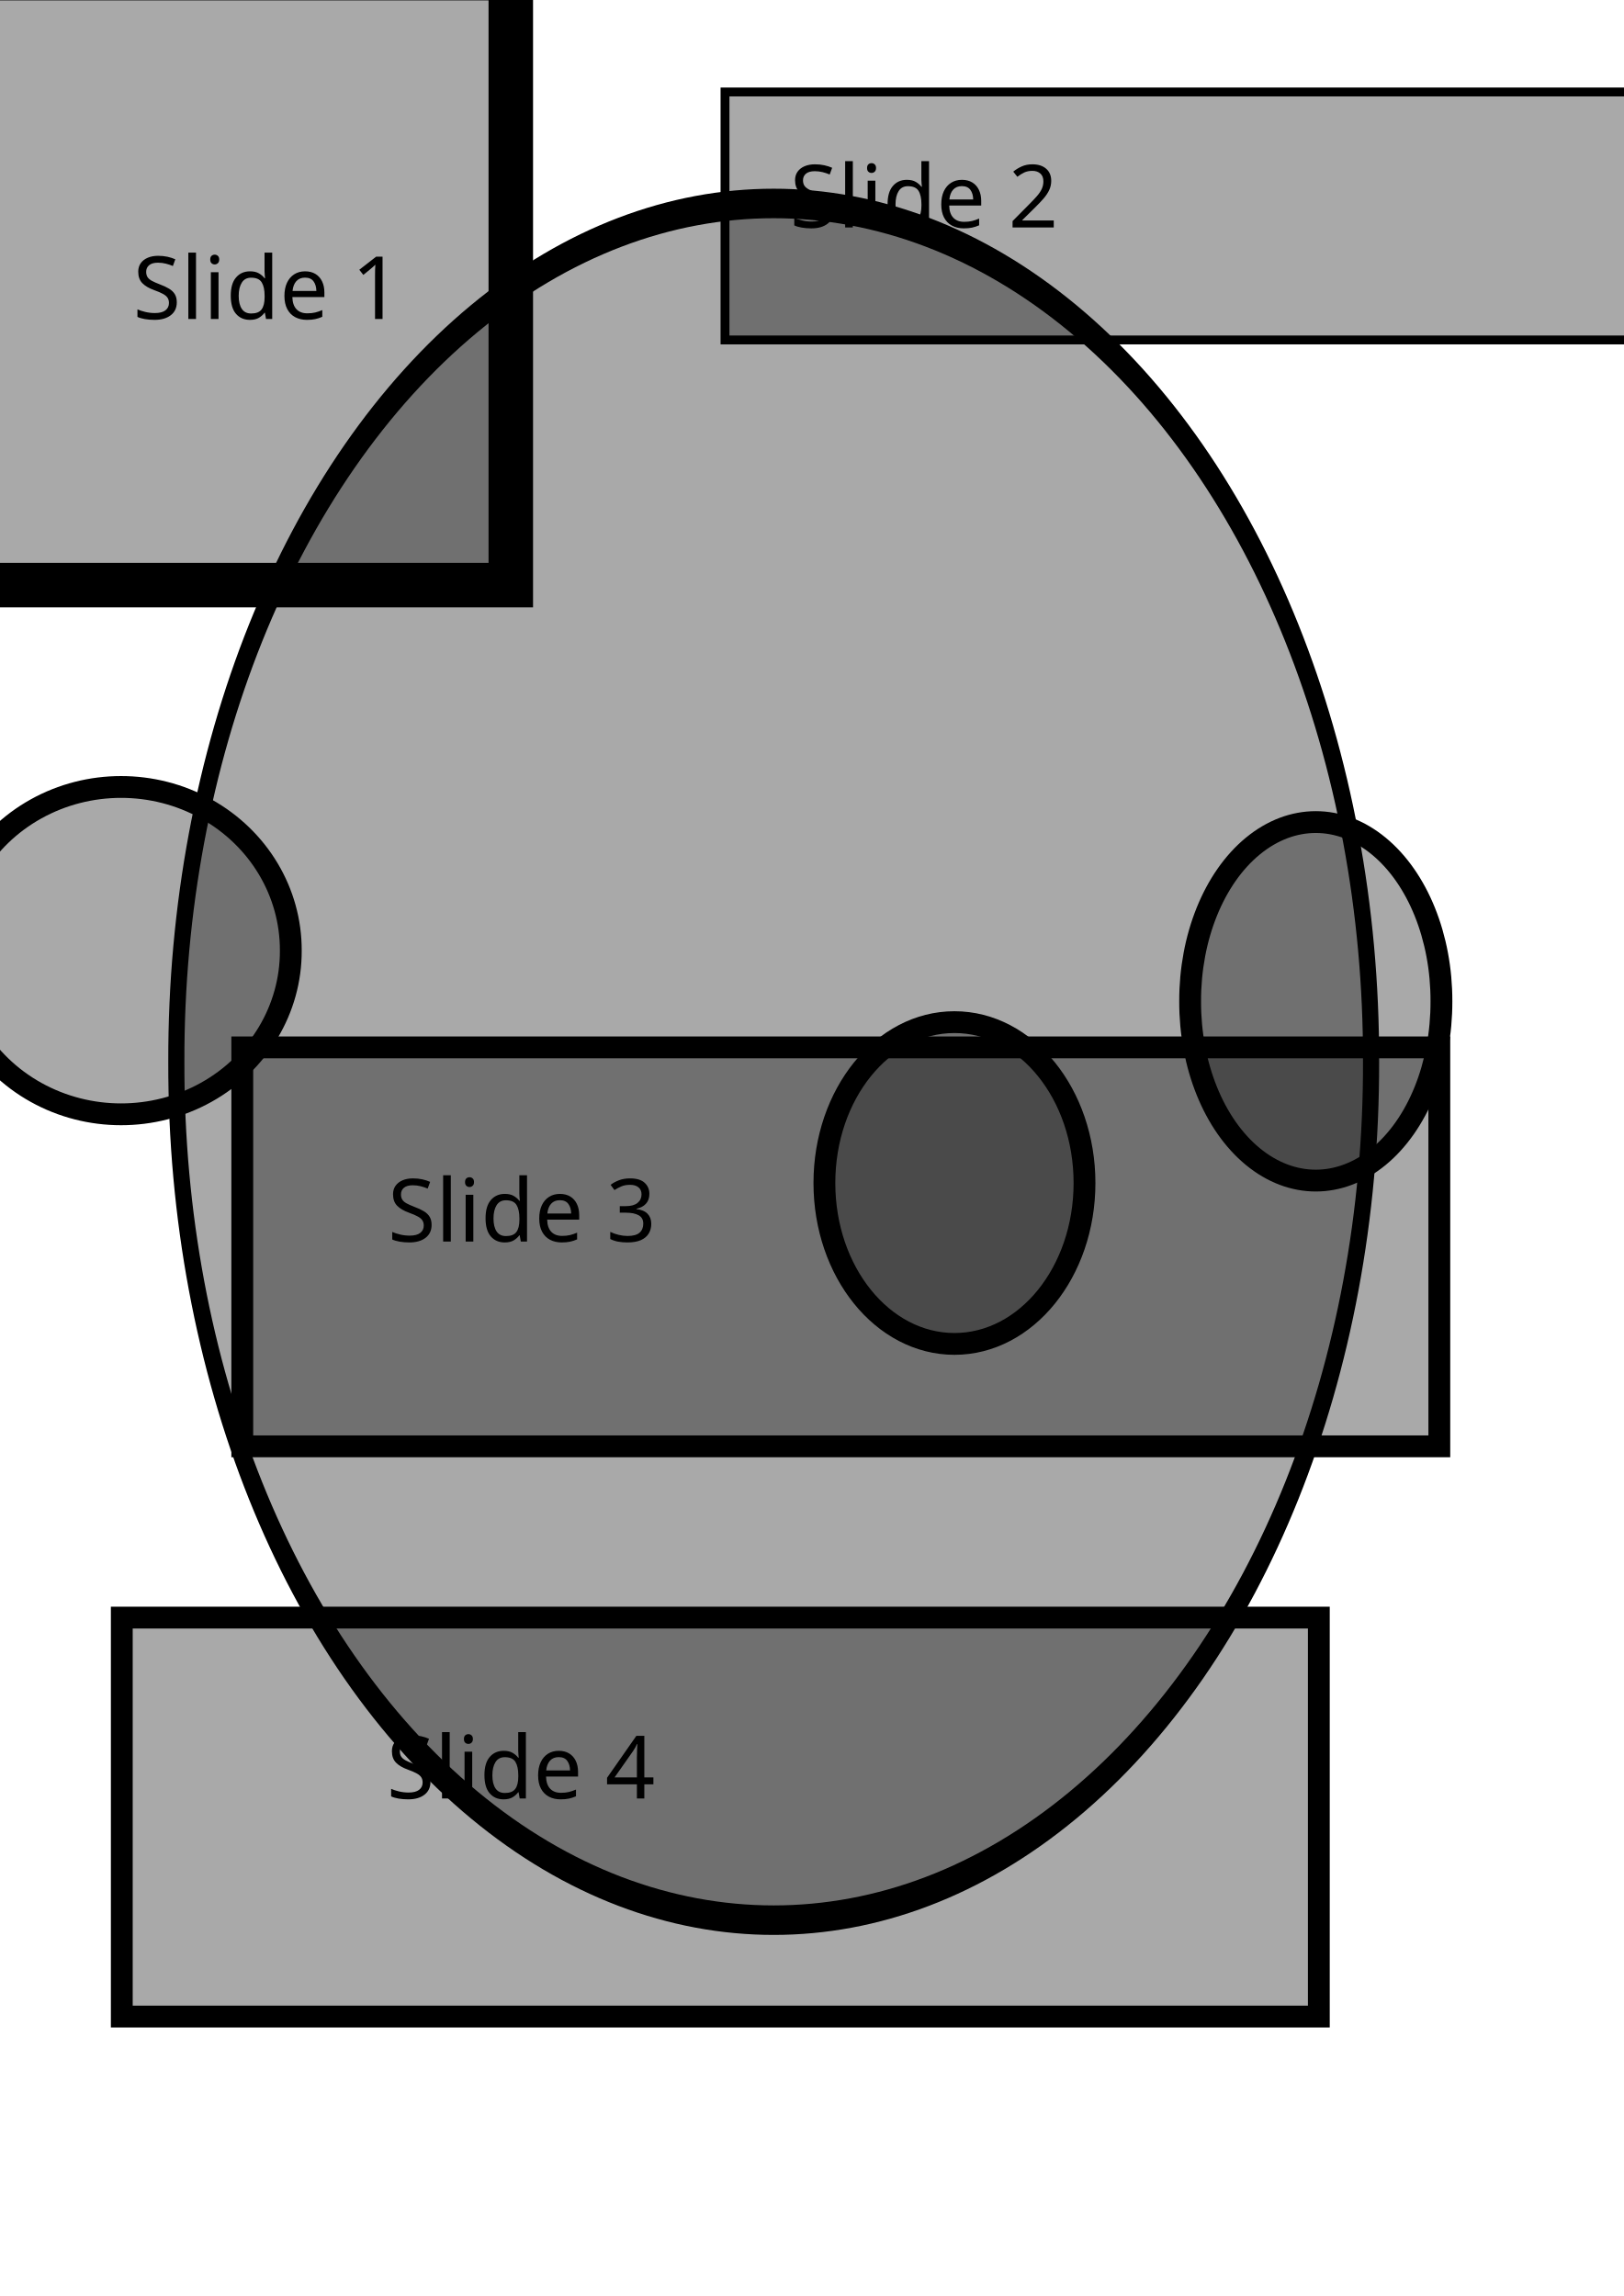
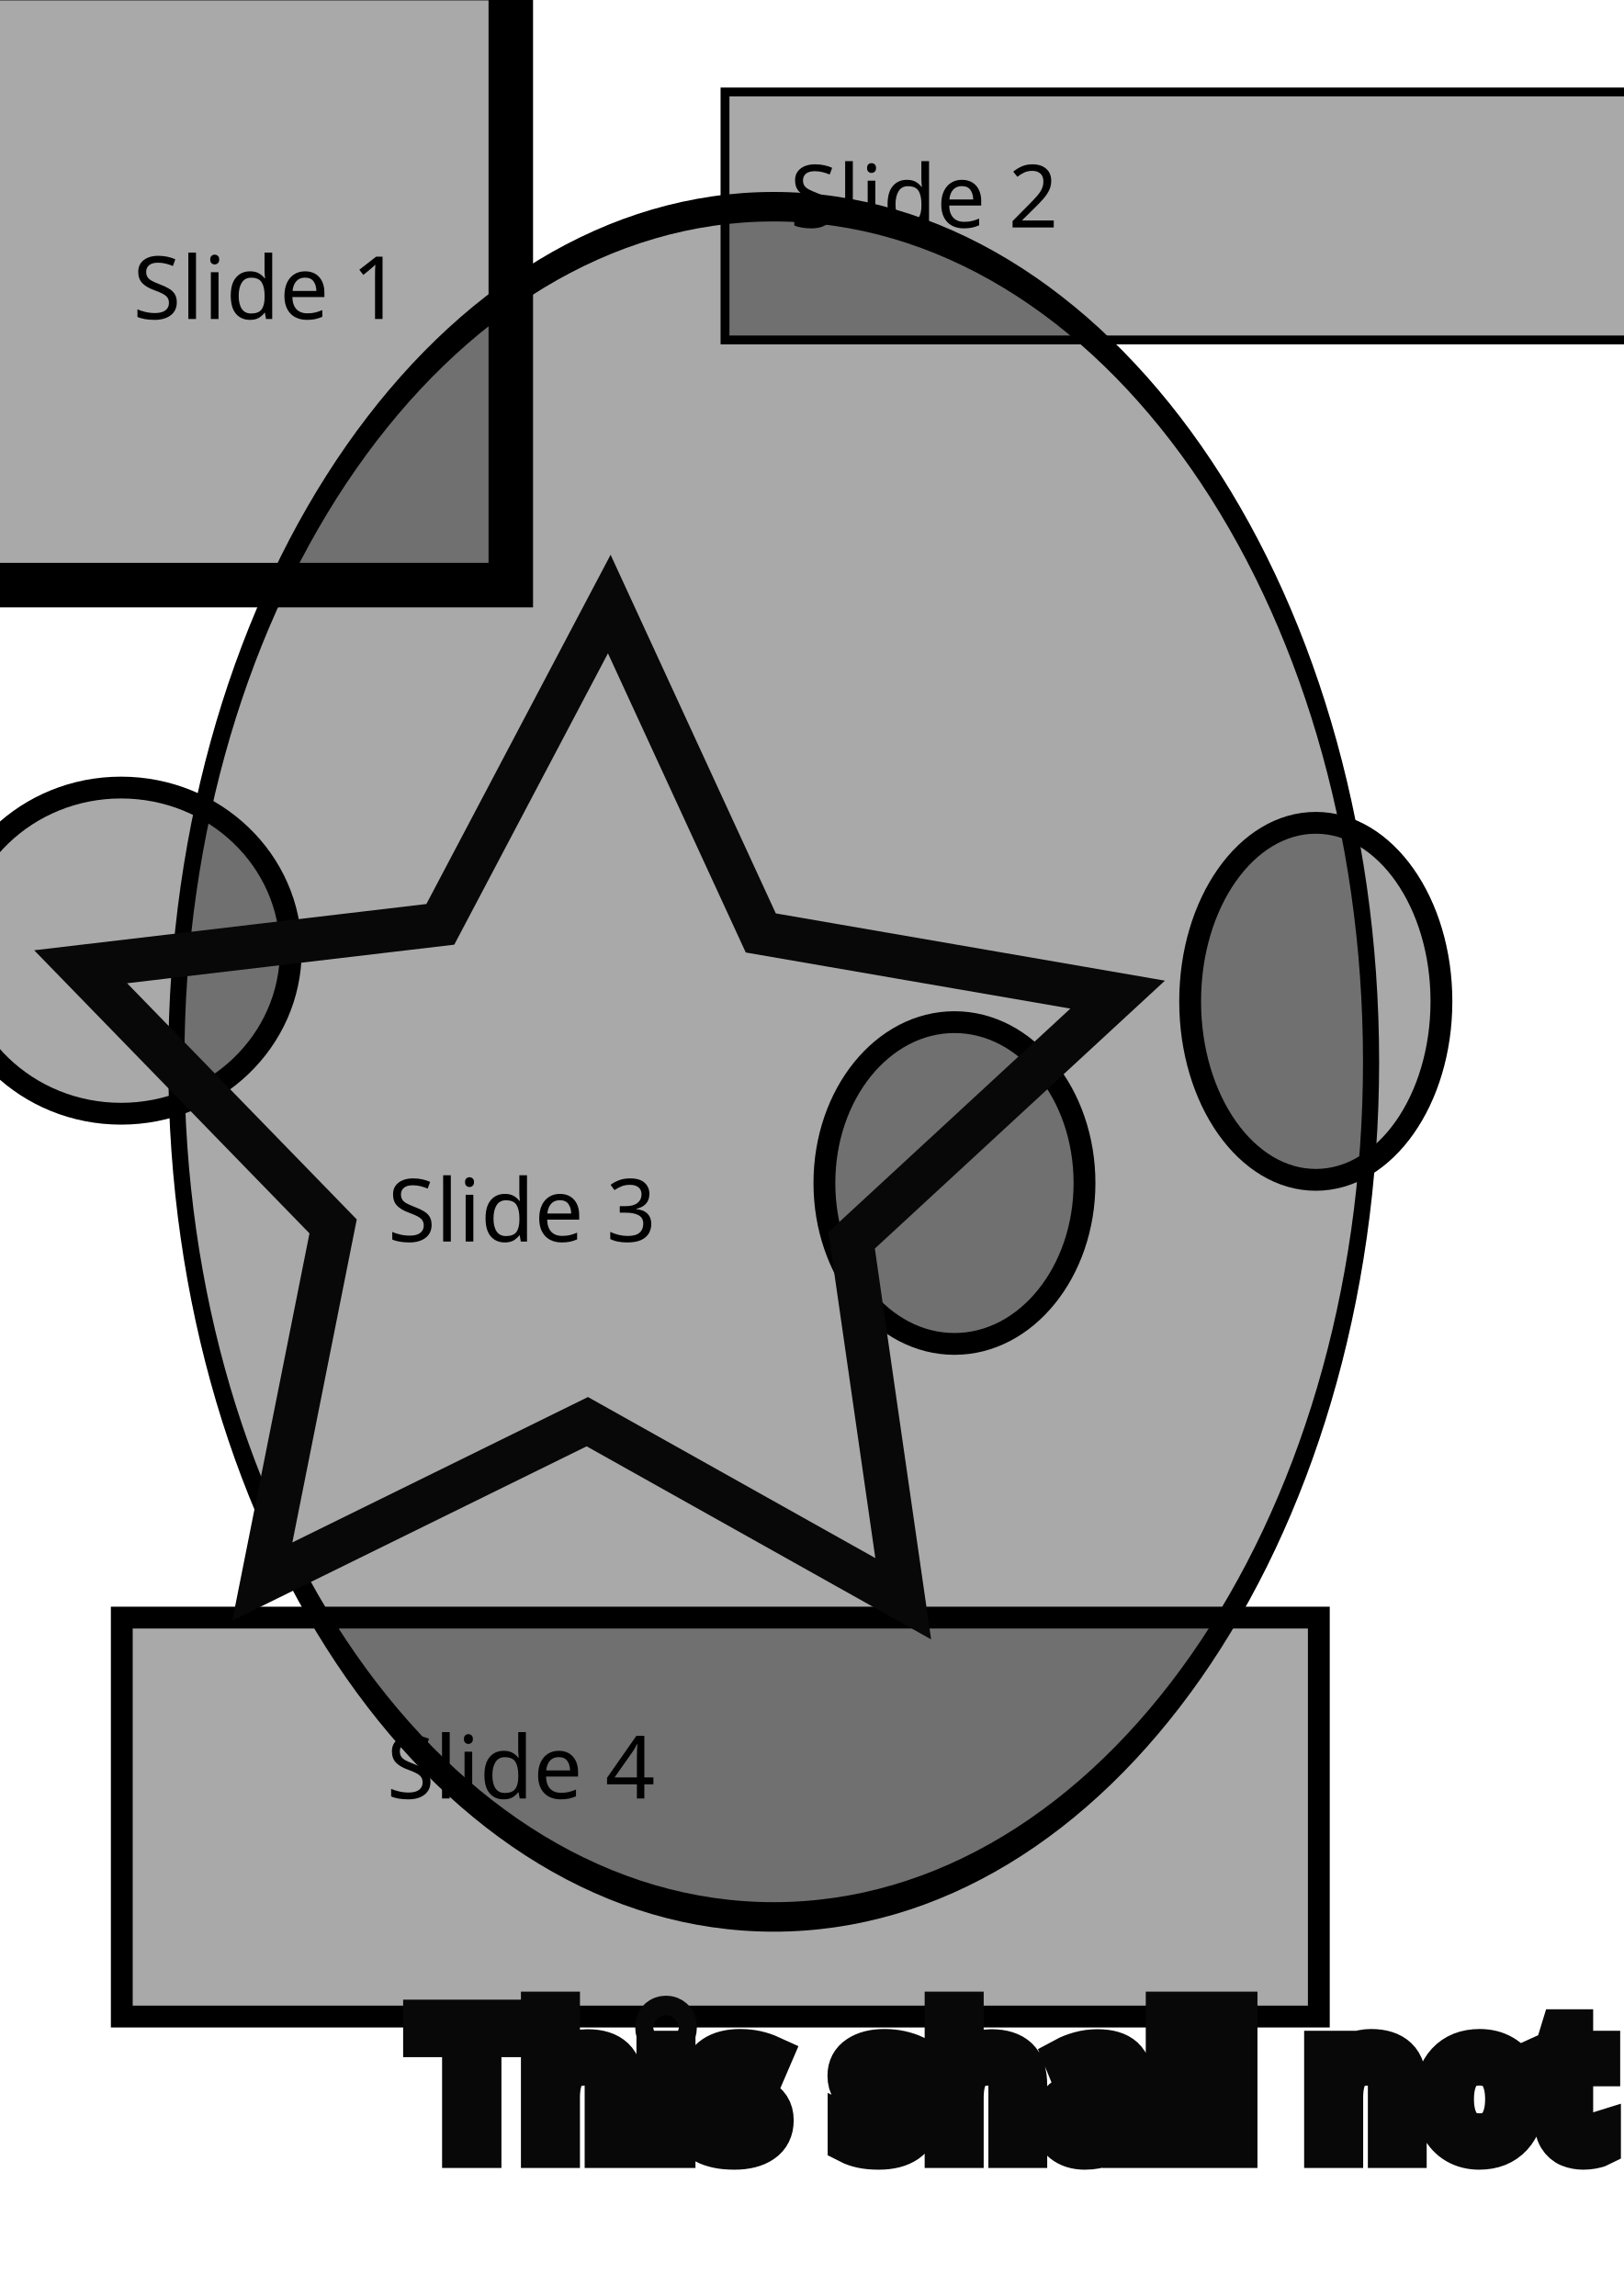
- <svg xmlns="http://www.w3.org/2000/svg" xmlns:xlink="http://www.w3.org/1999/xlink" width="744.094" height="1052.362" id="svg2" inkslides-control-layer="slides-control" inkslides-control-path="path2995" version="1.1">
+ <svg xmlns="http://www.w3.org/2000/svg" width="744.094" height="1052.362" id="svg2" inkslides-control-layer="slides-control" inkslides-control-path="path2995" version="1.1">
   version="1.1"&gt;
-   <defs id="defs4">
-     <marker orient="auto" refY="0.0" refX="0.0" id="DotL" style="overflow:visible">
-       <path id="path3856" d="M -2.5,-1.0 C -2.5,1.76 -4.74,4.0 -7.5,4.0 C -10.26,4.0 -12.5,1.76 -12.5,-1.0 C -12.5,-3.76 -10.26,-6.0 -7.5,-6.0 C -4.74,-6.0 -2.5,-3.76 -2.5,-1.0 z " style="fill-rule:evenodd;stroke:#000000;stroke-width:1.0pt" transform="scale(0.8) translate(7.4, 1)" />
-     </marker>
-   </defs>
+   <defs id="defs4" />
  <g id="layer1" style="display:inline">
-     <text xml:space="preserve" style="font-size:40px;font-style:normal;font-weight:normal;line-height:125%;letter-spacing:0px;word-spacing:0px;fill:#000000;fill-opacity:1;stroke:none;font-family:Sans" x="60.941" y="146.204" id="text3769">
+     <text xml:space="preserve" style="font-style:normal;font-weight:normal;font-size:40px;line-height:125%;font-family:Sans;letter-spacing:0px;word-spacing:0px;fill:#000000;fill-opacity:1;stroke:none" x="60.941" y="146.204" id="text3769">
      <tspan id="tspan3771" x="60.941" y="146.204">Slide 1</tspan>
    </text>
-     <text xml:space="preserve" style="font-size:40px;font-style:normal;font-weight:normal;line-height:125%;letter-spacing:0px;word-spacing:0px;fill:#000000;fill-opacity:1;stroke:none;font-family:Sans" x="361.945" y="104.264" id="text3773">
+     <text xml:space="preserve" style="font-style:normal;font-weight:normal;font-size:40px;line-height:125%;font-family:Sans;letter-spacing:0px;word-spacing:0px;fill:#000000;fill-opacity:1;stroke:none" x="361.945" y="104.264" id="text3773">
      <tspan id="tspan3775" x="361.945" y="104.264">Slide 2</tspan>
    </text>
-     <text xml:space="preserve" style="font-size:40px;font-style:normal;font-weight:normal;line-height:125%;letter-spacing:0px;word-spacing:0px;fill:#000000;fill-opacity:1;stroke:none;font-family:Sans" x="177.711" y="569.062" id="text3777">
+     <text xml:space="preserve" style="font-style:normal;font-weight:normal;font-size:40px;line-height:125%;font-family:Sans;letter-spacing:0px;word-spacing:0px;fill:#000000;fill-opacity:1;stroke:none" x="177.711" y="569.062" id="text3777">
      <tspan id="tspan3779" x="177.711" y="569.062">Slide 3</tspan>
    </text>
-     <path style="fill:#000000;fill-opacity:0.336;stroke:#000000;stroke-width:1.882;stroke-linecap:square;stroke-linejoin:miter;stroke-miterlimit:4;stroke-opacity:1;stroke-dasharray:none;stroke-dashoffset:0" id="path3783" d="m 551.543,355.357 a 69.701,54.548 0 1 1 -139.401,0 69.701,54.548 0 1 1 139.401,0 z" transform="matrix(3.927536,0,0,7.185185,-1537.891,-2066.629)" />
-     <path style="fill:#000000;fill-opacity:0.336;stroke:#000000;stroke-width:10;stroke-linecap:square;stroke-linejoin:miter;stroke-miterlimit:4;stroke-opacity:1;stroke-dasharray:none;stroke-dashoffset:0" id="path3785" d="m 496.995,542.235 a 59.599,73.741 0 1 1 -119.198,0 59.599,73.741 0 1 1 119.198,0 z" />
-     <path style="fill:#000000;fill-opacity:0.336;stroke:#000000;stroke-width:10;stroke-linecap:square;stroke-linejoin:miter;stroke-miterlimit:4;stroke-opacity:1;stroke-dasharray:none;stroke-dashoffset:0" id="path3787" d="m 169.706,789.723 a 77.782,74.751 0 1 1 -155.563,0 77.782,74.751 0 1 1 155.563,0 z" transform="translate(-36.44128,-354.001)" />
-     <path style="fill:#000000;fill-opacity:0.336;stroke:#000000;stroke-width:10;stroke-linecap:square;stroke-linejoin:miter;stroke-miterlimit:4;stroke-opacity:1;stroke-dasharray:none;stroke-dashoffset:0" id="path3789" d="m 697.005,812.956 a 57.579,81.822 0 1 1 -115.157,0 57.579,81.822 0 1 1 115.157,0 z" transform="translate(-36.44128,-354.001)" />
-     <text xml:space="preserve" style="font-size:40px;font-style:normal;font-weight:normal;line-height:125%;letter-spacing:0px;word-spacing:0px;fill:#000000;fill-opacity:1;stroke:none;display:inline;font-family:Sans" x="177.197" y="824.32" id="text3777-7">
+     <ellipse style="fill:#000000;fill-opacity:0.336;stroke:#000000;stroke-width:1.882;stroke-linecap:square;stroke-linejoin:miter;stroke-miterlimit:4;stroke-dasharray:none;stroke-dashoffset:0;stroke-opacity:1" id="path3783" transform="matrix(3.927536,0,0,7.185185,-1537.891,-2066.629)" cx="481.843" cy="355.357" rx="69.701" ry="54.548" />
+     <ellipse style="fill:#000000;fill-opacity:0.336;stroke:#000000;stroke-width:10;stroke-linecap:square;stroke-linejoin:miter;stroke-miterlimit:4;stroke-dasharray:none;stroke-dashoffset:0;stroke-opacity:1" id="path3785" cx="437.396" cy="542.235" rx="59.599" ry="73.741" />
+     <ellipse style="fill:#000000;fill-opacity:0.336;stroke:#000000;stroke-width:10;stroke-linecap:square;stroke-linejoin:miter;stroke-miterlimit:4;stroke-dasharray:none;stroke-dashoffset:0;stroke-opacity:1" id="path3787" transform="translate(-36.44128,-354.001)" cx="91.924" cy="789.723" rx="77.782" ry="74.751" />
+     <ellipse style="fill:#000000;fill-opacity:0.336;stroke:#000000;stroke-width:10;stroke-linecap:square;stroke-linejoin:miter;stroke-miterlimit:4;stroke-dasharray:none;stroke-dashoffset:0;stroke-opacity:1" id="path3789" transform="translate(-36.44128,-354.001)" cx="639.427" cy="812.956" rx="57.579" ry="81.822" />
+     <text xml:space="preserve" style="font-style:normal;font-weight:normal;font-size:40px;line-height:125%;font-family:Sans;letter-spacing:0px;word-spacing:0px;display:inline;fill:#000000;fill-opacity:1;stroke:none" x="177.197" y="824.32" id="text3777-7">
      <tspan id="tspan3779-7" x="177.197" y="824.32">Slide 4</tspan>
    </text>
  </g>
  <g id="slides-control" style="display:inline">
-     <rect style="fill:#000000;fill-opacity:0.336;stroke:#000000;stroke-width:20.393;stroke-linecap:square;stroke-linejoin:miter;stroke-miterlimit:4;stroke-opacity:1;stroke-dasharray:none;stroke-dashoffset:0" id="rect3004-7" width="297.859" height="278.212" x="-63.777" y="-10.028" />
-     <rect style="fill:#000000;fill-opacity:0.336;stroke:#000000;stroke-width:10;stroke-linecap:square;stroke-linejoin:miter;stroke-miterlimit:4;stroke-opacity:1;stroke-dasharray:none;stroke-dashoffset:0" id="rect3004-7-4" width="548.571" height="182.857" x="111.028" y="480.063" />
-     <rect style="fill:#000000;fill-opacity:0.336;stroke:#000000;stroke-width:4.06;stroke-linecap:square;stroke-linejoin:miter;stroke-miterlimit:4;stroke-opacity:1;stroke-dasharray:none;stroke-dashoffset:0" id="rect3004" width="423.545" height="113.658" x="332.249" y="42.156" />
-     <use x="0" y="0" xlink:href="#rect3004-7-4" id="use3001" transform="translate(-55.21688,261.3599)" width="744.094" height="1052.362" />
+     <rect style="fill:#000000;fill-opacity:0.336;stroke:#000000;stroke-width:20.393;stroke-linecap:square;stroke-linejoin:miter;stroke-miterlimit:4;stroke-dasharray:none;stroke-dashoffset:0;stroke-opacity:1" id="rect3004-7" width="297.859" height="278.212" x="-63.777" y="-10.028" />
+     <rect style="fill:#000000;fill-opacity:0.336;stroke:#000000;stroke-width:4.06;stroke-linecap:square;stroke-linejoin:miter;stroke-miterlimit:4;stroke-dasharray:none;stroke-dashoffset:0;stroke-opacity:1" id="rect3004" width="423.545" height="113.658" x="332.249" y="42.156" />
+     <rect y="741.423" x="55.811" height="182.857" width="548.571" id="use3001" style="fill:#000000;fill-opacity:0.336;stroke:#000000;stroke-width:10;stroke-linecap:square;stroke-linejoin:miter;stroke-miterlimit:4;stroke-dasharray:none;stroke-dashoffset:0;stroke-opacity:1" />
+     <path style="color:#000000;clip-rule:nonzero;display:inline;overflow:visible;visibility:visible;opacity:1;isolation:auto;mix-blend-mode:normal;color-interpolation:sRGB;color-interpolation-filters:linearRGB;solid-color:#000000;solid-opacity:1;fill:none;fill-opacity:1;fill-rule:nonzero;stroke:#080808;stroke-width:20;stroke-linecap:butt;stroke-linejoin:miter;stroke-miterlimit:4;stroke-dasharray:none;stroke-dashoffset:0;stroke-opacity:1;marker:none;marker-start:none;marker-mid:none;marker-end:none;color-rendering:auto;image-rendering:auto;shape-rendering:auto;text-rendering:auto;enable-background:accumulate" id="path4169" d="M 413.921,732.774 269.143,651.623 120.216,724.882 152.656,562.112 36.962,443.113 201.789,423.667 279.213,276.862 348.641,427.613 512.186,455.882 390.268,568.497 Z" />
  </g>
+   <text xml:space="preserve" style="color:#000000;font-style:normal;font-variant:normal;font-weight:normal;font-stretch:normal;font-size:80px;line-height:125%;font-family:MathJax_SansSerif;-inkscape-font-specification:MathJax_SansSerif;text-indent:0;text-align:start;text-decoration:none;text-decoration-line:none;text-decoration-style:solid;text-decoration-color:#000000;letter-spacing:3.5px;word-spacing:0px;text-transform:none;direction:ltr;block-progression:tb;writing-mode:lr-tb;baseline-shift:baseline;text-anchor:start;white-space:normal;clip-rule:nonzero;display:inline;overflow:visible;visibility:visible;opacity:1;isolation:auto;mix-blend-mode:normal;color-interpolation:sRGB;color-interpolation-filters:linearRGB;solid-color:#000000;solid-opacity:1;fill:none;fill-opacity:1;fill-rule:nonzero;stroke:#080808;stroke-width:20;stroke-linecap:butt;stroke-linejoin:miter;stroke-miterlimit:4;stroke-dasharray:none;stroke-dashoffset:0;stroke-opacity:1;marker:none;marker-start:none;marker-mid:none;marker-end:none;color-rendering:auto;image-rendering:auto;shape-rendering:auto;text-rendering:auto;enable-background:accumulate" x="193.949" y="983.672" id="text4159">
+     <tspan id="tspan4161" x="193.949" y="983.672">This shall not break me.</tspan>
+   </text>
</svg>
